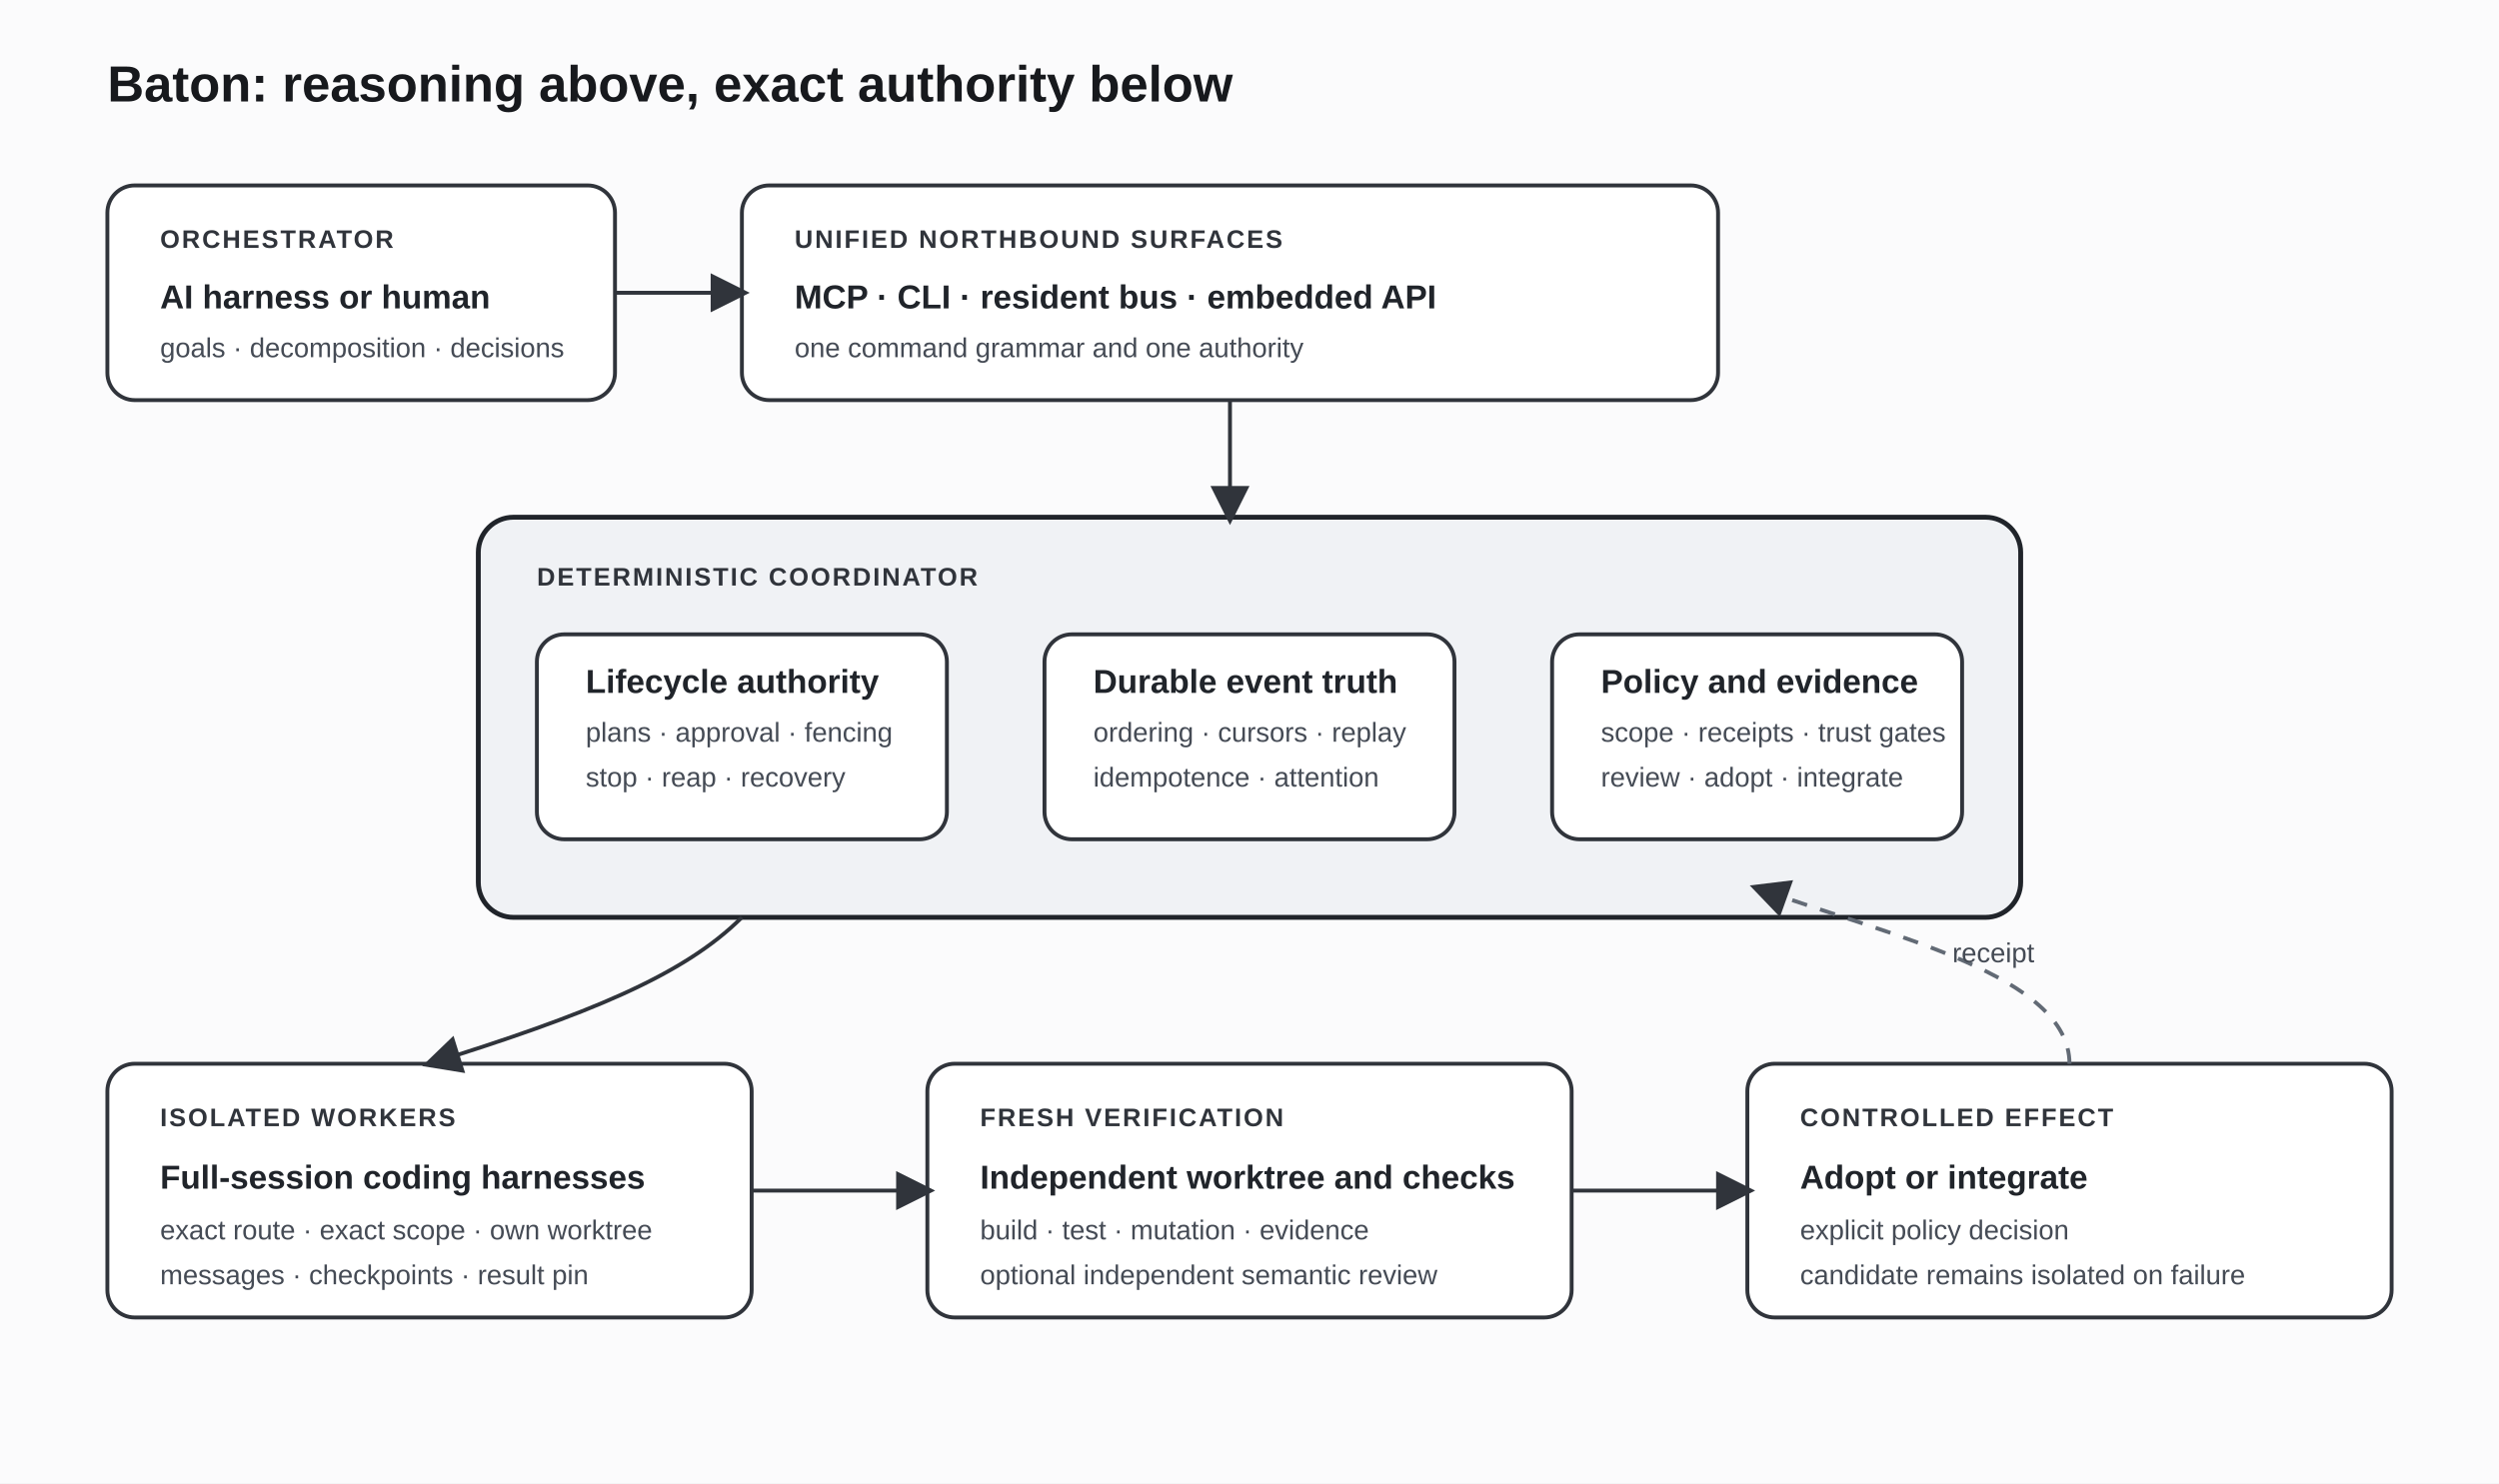
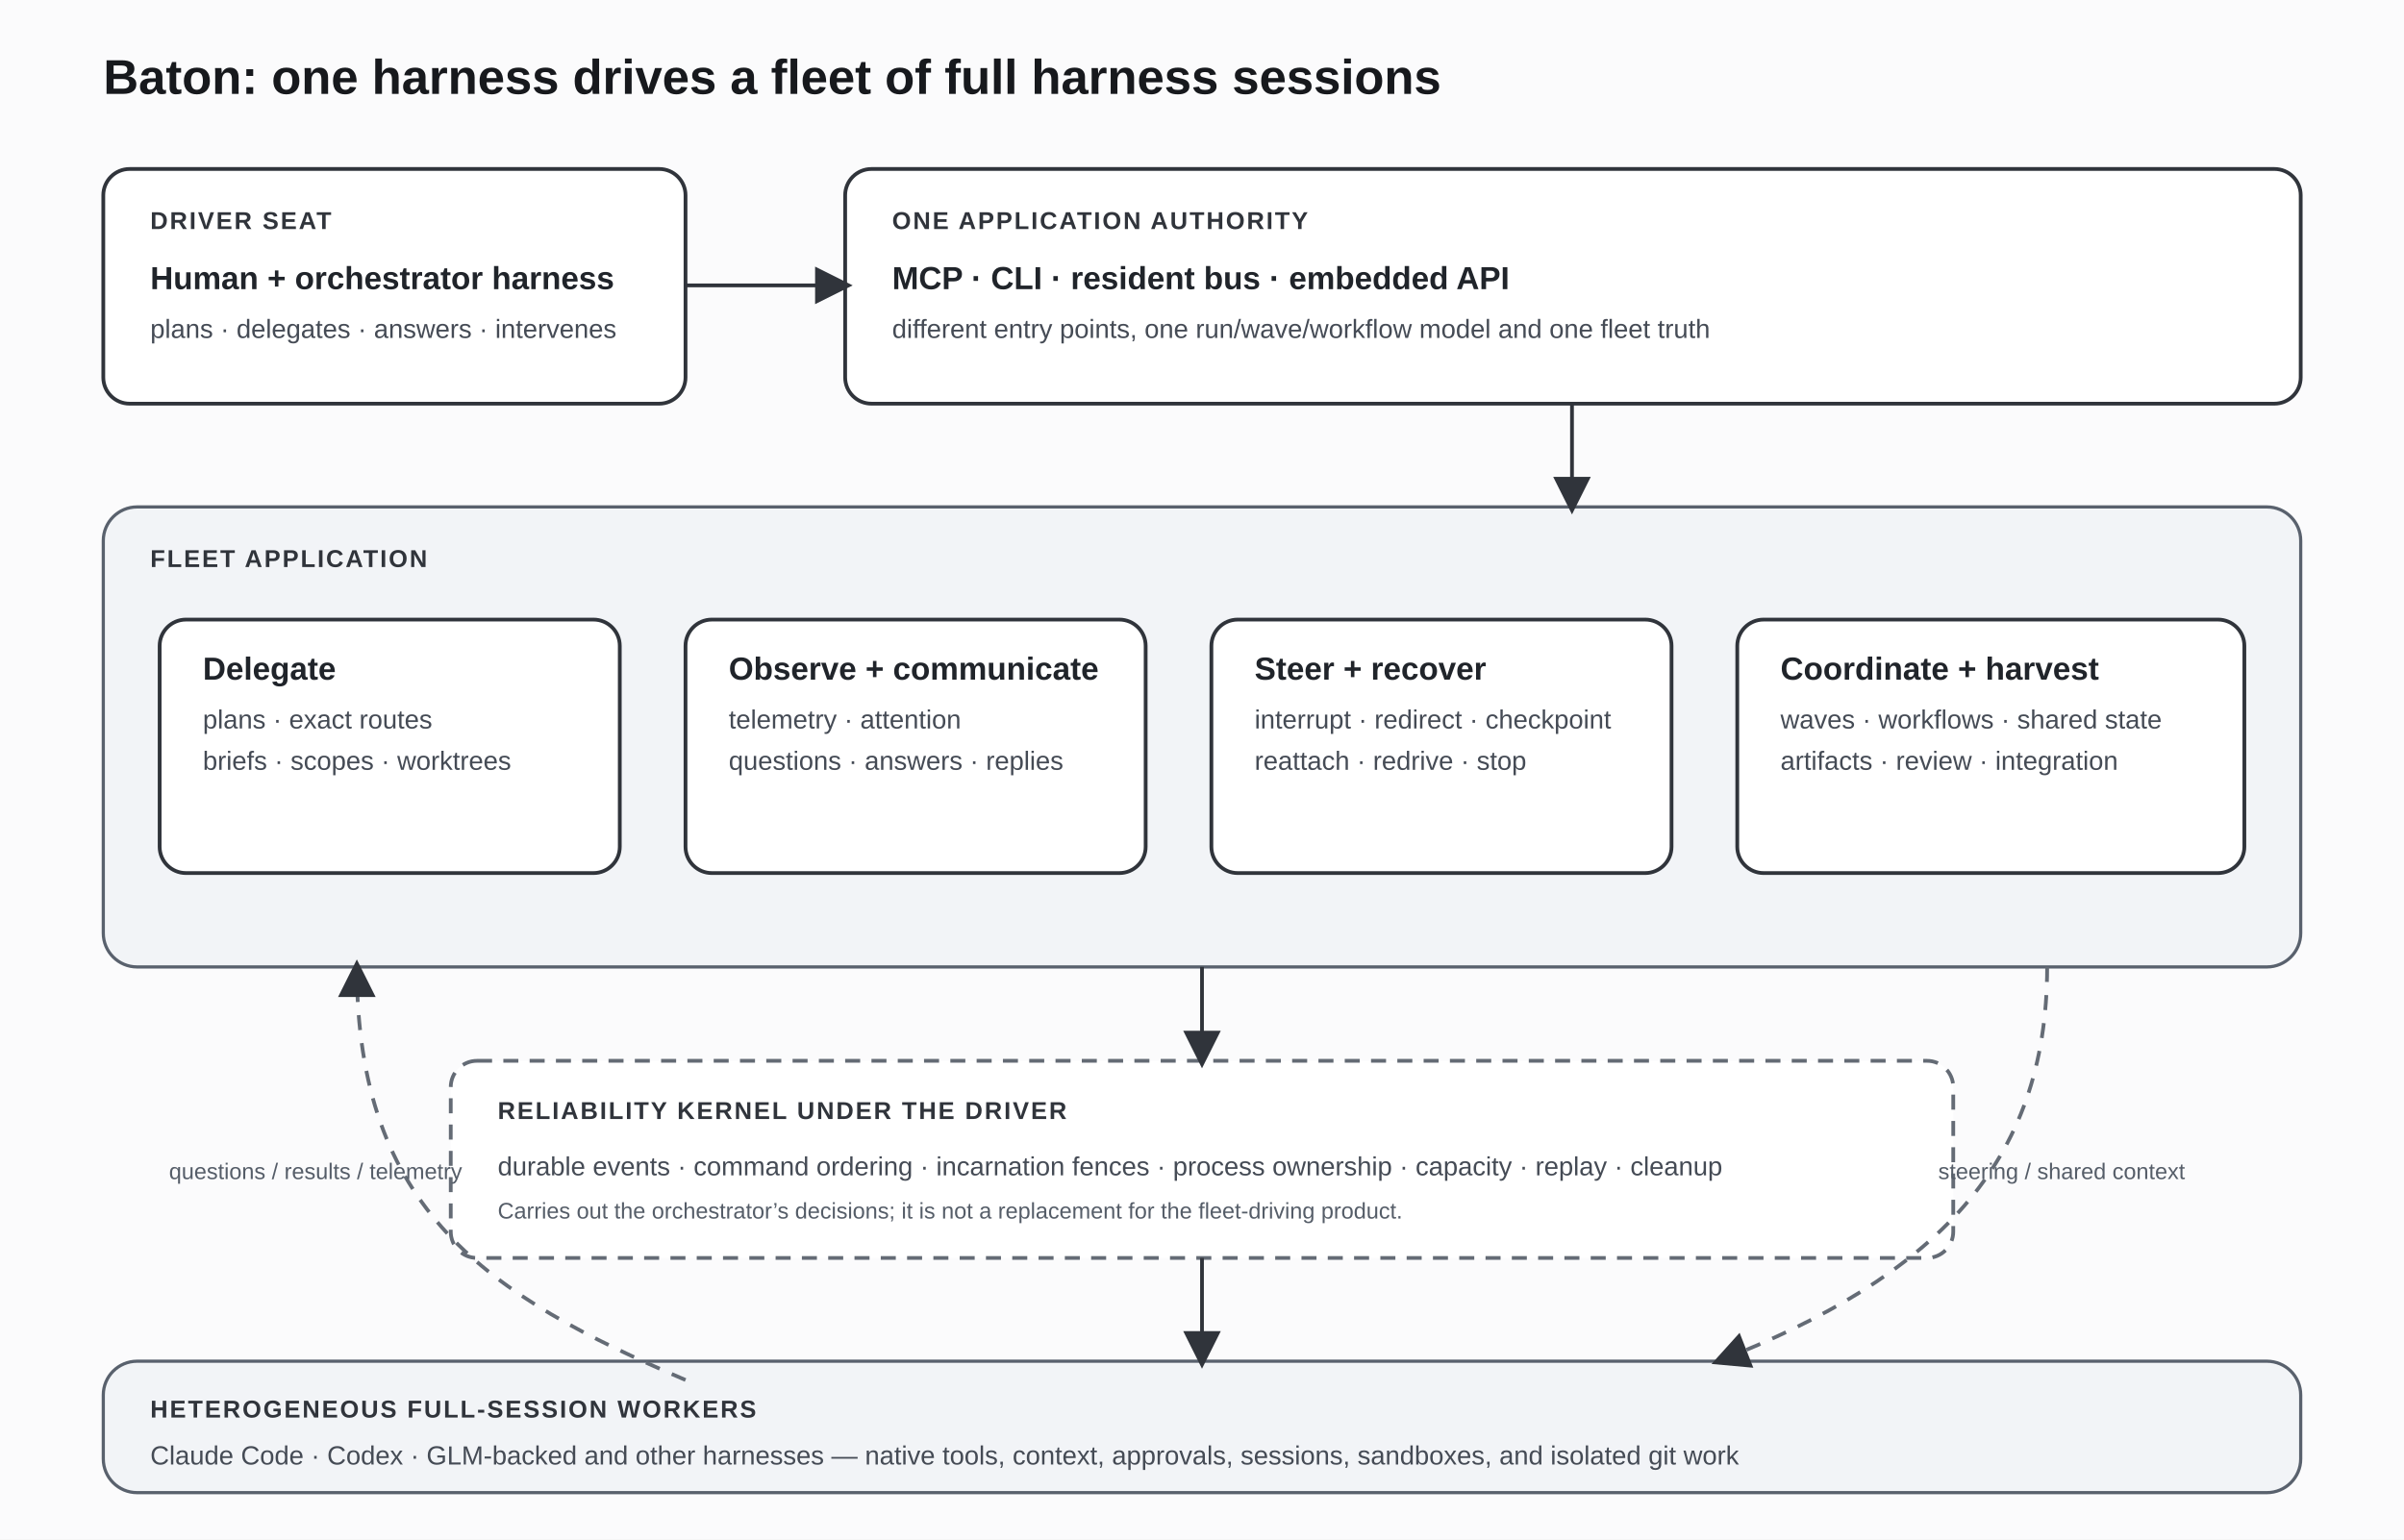
- <svg xmlns="http://www.w3.org/2000/svg" width="1280" height="760" viewBox="0 0 1280 760" role="img" aria-labelledby="title desc">
+ <svg xmlns="http://www.w3.org/2000/svg" width="1280" height="820" viewBox="0 0 1280 820" role="img" aria-labelledby="title desc">
  <defs>
    <marker id="arrow" markerWidth="10" markerHeight="10" refX="8" refY="5" orient="auto">
      <path d="M0,0 L10,5 L0,10 Z" fill="#30343b" />
    </marker>
    <style>
      .bg{fill:#fbfbfc}.box{fill:#fff;stroke:#30343b;stroke-width:2;rx:14}
-       .kernel{fill:#f0f2f5;stroke:#20242a;stroke-width:2.5;rx:18}
-       .t{font:700 26px Arial,sans-serif;fill:#17191d}.h{font:700 17px Arial,sans-serif;fill:#20242a}
-       .b{font:14px Arial,sans-serif;fill:#454b55}.l{font:700 13px Arial,sans-serif;fill:#30343b;letter-spacing:1px}
-       .a{stroke:#30343b;stroke-width:2;fill:none;marker-end:url(#arrow)}
-       .d{stroke:#626a75;stroke-width:2;stroke-dasharray:8 7;fill:none;marker-end:url(#arrow)}
+       .group{fill:#f2f4f7;stroke:#59616d;stroke-width:1.7;rx:18}
+       .kernel{fill:#fff;stroke:#646b75;stroke-width:2;stroke-dasharray:8 6;rx:14}
+       .title{font:700 26px Arial,sans-serif;fill:#17191d}.head{font:700 17px Arial,sans-serif;fill:#20242a}
+       .body{font:14px Arial,sans-serif;fill:#454b55}.label{font:700 13px Arial,sans-serif;fill:#30343b;letter-spacing:1px}
+       .small{font:12px Arial,sans-serif;fill:#555d68}.arrow{stroke:#30343b;stroke-width:2;fill:none;marker-end:url(#arrow)}
+       .two{stroke:#30343b;stroke-width:2;fill:none;marker-start:url(#arrow);marker-end:url(#arrow)}
+       .dash{stroke:#646b75;stroke-width:2;stroke-dasharray:8 7;fill:none;marker-end:url(#arrow)}
    </style>
  </defs>
-   <rect class="bg" width="1280" height="760" />
-   <text x="55" y="52" class="t">Baton: reasoning above, exact authority below</text>
-   <rect class="box" x="55" y="95" width="260" height="110" />
-   <text x="82" y="127" class="l">ORCHESTRATOR</text>
-   <text x="82" y="158" class="h">AI harness or human</text>
-   <text x="82" y="183" class="b">goals · decomposition · decisions</text>
-   <rect class="box" x="380" y="95" width="500" height="110" />
-   <text x="407" y="127" class="l">UNIFIED NORTHBOUND SURFACES</text>
-   <text x="407" y="158" class="h">MCP · CLI · resident bus · embedded API</text>
-   <text x="407" y="183" class="b">one command grammar and one authority</text>
-   <path class="a" d="M315 150 L380 150" />
-   <rect class="kernel" x="245" y="265" width="790" height="205" />
-   <text x="275" y="300" class="l">DETERMINISTIC COORDINATOR</text>
-   <rect class="box" x="275" y="325" width="210" height="105" />
-   <text x="300" y="355" class="h">Lifecycle authority</text>
-   <text x="300" y="380" class="b">plans · approval · fencing</text>
-   <text x="300" y="403" class="b">stop · reap · recovery</text>
-   <rect class="box" x="535" y="325" width="210" height="105" />
-   <text x="560" y="355" class="h">Durable event truth</text>
-   <text x="560" y="380" class="b">ordering · cursors · replay</text>
-   <text x="560" y="403" class="b">idempotence · attention</text>
-   <rect class="box" x="795" y="325" width="210" height="105" />
-   <text x="820" y="355" class="h">Policy and evidence</text>
-   <text x="820" y="380" class="b">scope · receipts · trust gates</text>
-   <text x="820" y="403" class="b">review · adopt · integrate</text>
-   <path class="a" d="M630 205 L630 265" />
-   <rect class="box" x="55" y="545" width="330" height="130" />
-   <text x="82" y="577" class="l">ISOLATED WORKERS</text>
-   <text x="82" y="609" class="h">Full-session coding harnesses</text>
-   <text x="82" y="635" class="b">exact route · exact scope · own worktree</text>
-   <text x="82" y="658" class="b">messages · checkpoints · result pin</text>
-   <rect class="box" x="475" y="545" width="330" height="130" />
-   <text x="502" y="577" class="l">FRESH VERIFICATION</text>
-   <text x="502" y="609" class="h">Independent worktree and checks</text>
-   <text x="502" y="635" class="b">build · test · mutation · evidence</text>
-   <text x="502" y="658" class="b">optional independent semantic review</text>
-   <rect class="box" x="895" y="545" width="330" height="130" />
-   <text x="922" y="577" class="l">CONTROLLED EFFECT</text>
-   <text x="922" y="609" class="h">Adopt or integrate</text>
-   <text x="922" y="635" class="b">explicit policy decision</text>
-   <text x="922" y="658" class="b">candidate remains isolated on failure</text>
-   <path class="a" d="M380 470 C350 500 300 520 220 545" />
-   <path class="a" d="M385 610 L475 610" />
-   <path class="a" d="M805 610 L895 610" />
-   <path class="d" d="M1060 545 C1060 500 970 480 900 455" />
-   <text x="1000" y="493" class="b">receipt</text>
+   <rect class="bg" width="1280" height="820" />
+   <text x="55" y="50" class="title">Baton: one harness drives a fleet of full harness sessions</text>
+   <rect class="box" x="55" y="90" width="310" height="125" />
+   <text x="80" y="122" class="label">DRIVER SEAT</text>
+   <text x="80" y="154" class="head">Human + orchestrator harness</text>
+   <text x="80" y="180" class="body">plans · delegates · answers · intervenes</text>
+   <rect class="box" x="450" y="90" width="775" height="125" />
+   <text x="475" y="122" class="label">ONE APPLICATION AUTHORITY</text>
+   <text x="475" y="154" class="head">MCP · CLI · resident bus · embedded API</text>
+   <text x="475" y="180" class="body">different entry points, one run/wave/workflow model and one fleet truth</text>
+   <path class="arrow" d="M365 152 L450 152" />
+   <rect class="group" x="55" y="270" width="1170" height="245" />
+   <text x="80" y="302" class="label">FLEET APPLICATION</text>
+   <rect class="box" x="85" y="330" width="245" height="135" />
+   <text x="108" y="362" class="head">Delegate</text>
+   <text x="108" y="388" class="body">plans · exact routes</text>
+   <text x="108" y="410" class="body">briefs · scopes · worktrees</text>
+   <rect class="box" x="365" y="330" width="245" height="135" />
+   <text x="388" y="362" class="head">Observe + communicate</text>
+   <text x="388" y="388" class="body">telemetry · attention</text>
+   <text x="388" y="410" class="body">questions · answers · replies</text>
+   <rect class="box" x="645" y="330" width="245" height="135" />
+   <text x="668" y="362" class="head">Steer + recover</text>
+   <text x="668" y="388" class="body">interrupt · redirect · checkpoint</text>
+   <text x="668" y="410" class="body">reattach · redrive · stop</text>
+   <rect class="box" x="925" y="330" width="270" height="135" />
+   <text x="948" y="362" class="head">Coordinate + harvest</text>
+   <text x="948" y="388" class="body">waves · workflows · shared state</text>
+   <text x="948" y="410" class="body">artifacts · review · integration</text>
+   <path class="arrow" d="M837 215 L837 270" />
+   <rect class="kernel" x="240" y="565" width="800" height="105" />
+   <text x="265" y="596" class="label">RELIABILITY KERNEL UNDER THE DRIVER</text>
+   <text x="265" y="626" class="body">durable events · command ordering · incarnation fences · process ownership · capacity · replay · cleanup</text>
+   <text x="265" y="649" class="small">Carries out the orchestrator’s decisions; it is not a replacement for the fleet-driving product.</text>
+   <path class="arrow" d="M640 515 L640 565" />
+   <rect class="group" x="55" y="725" width="1170" height="70" />
+   <text x="80" y="755" class="label">HETEROGENEOUS FULL-SESSION WORKERS</text>
+   <text x="80" y="780" class="body">Claude Code · Codex · GLM-backed and other harnesses — native tools, context, approvals, sessions, sandboxes, and isolated git work</text>
+   <path class="arrow" d="M640 670 L640 725" />
+   <path class="dash" d="M365 735 C260 690 190 645 190 515" />
+   <text x="90" y="628" class="small">questions / results / telemetry</text>
+   <path class="dash" d="M1090 515 C1090 620 1030 680 915 725" />
+   <text x="1032" y="628" class="small">steering / shared context</text>
</svg>
